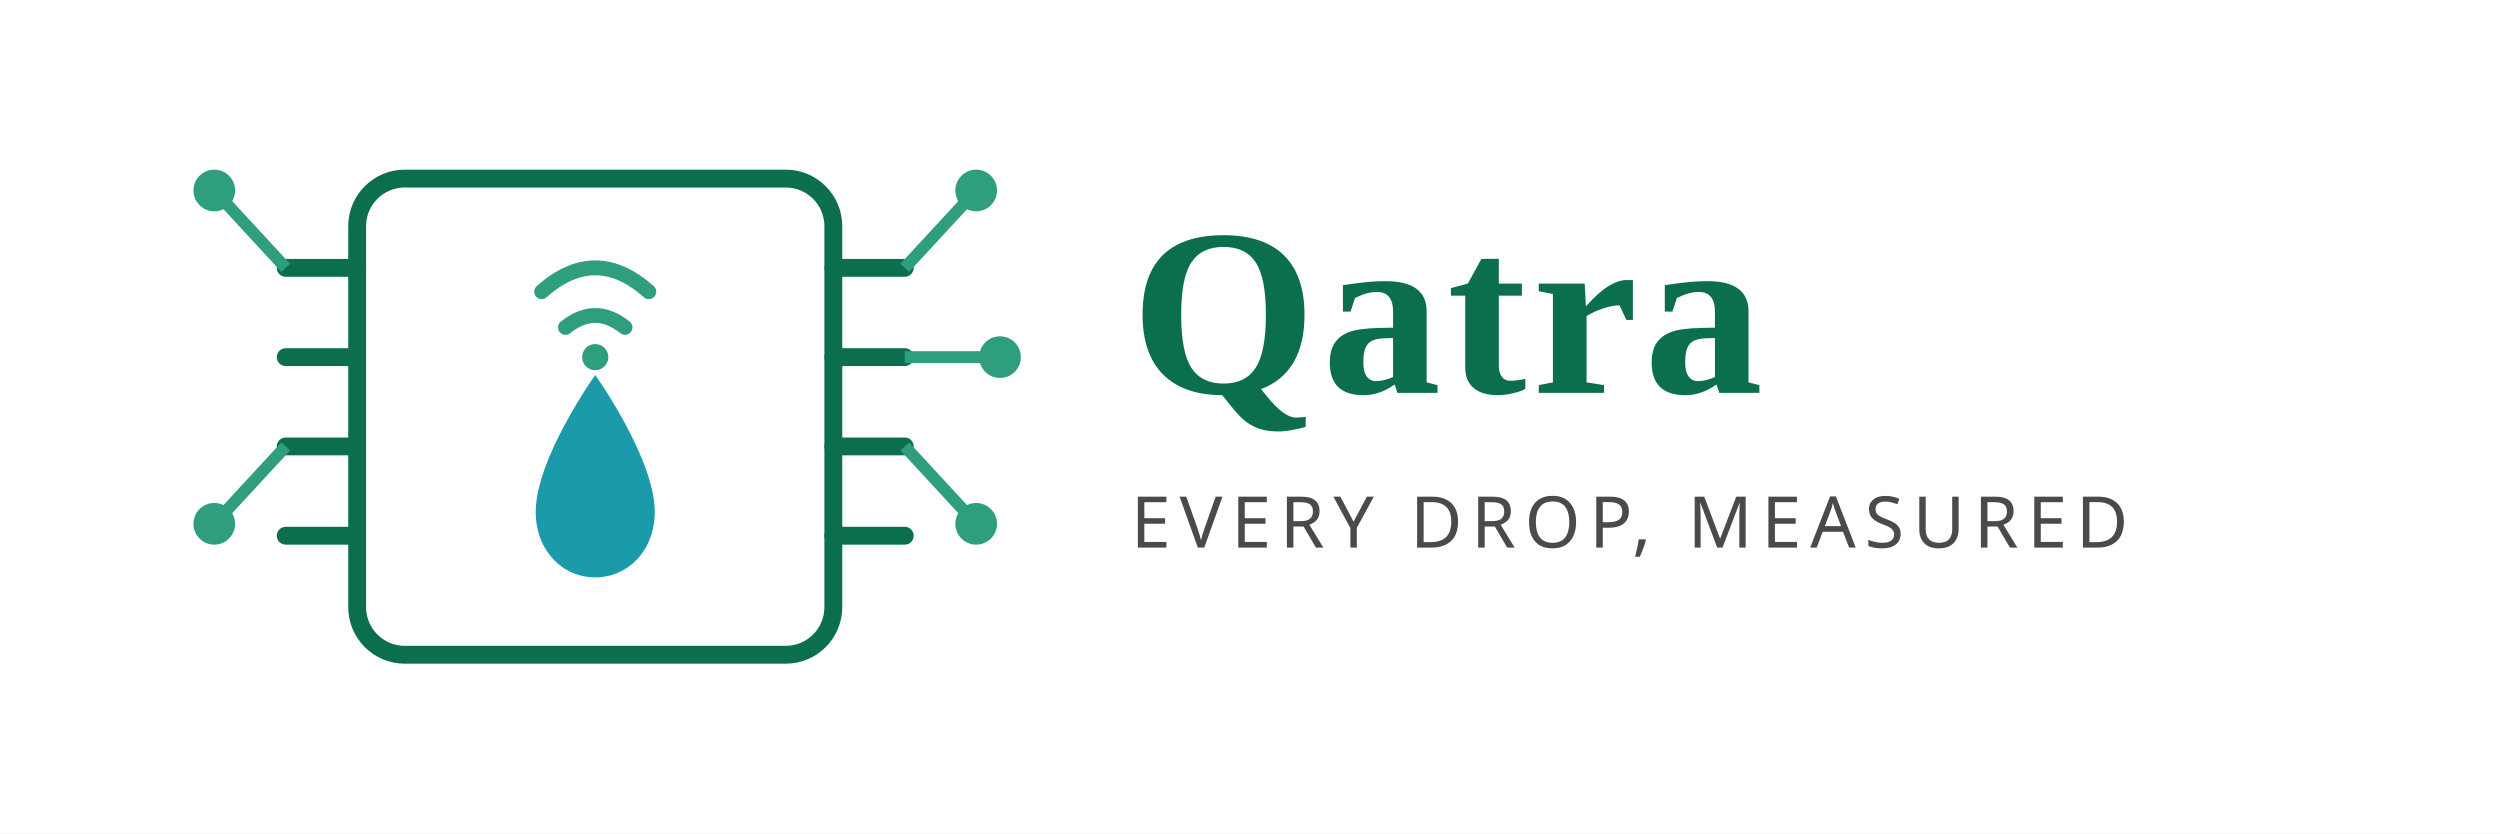
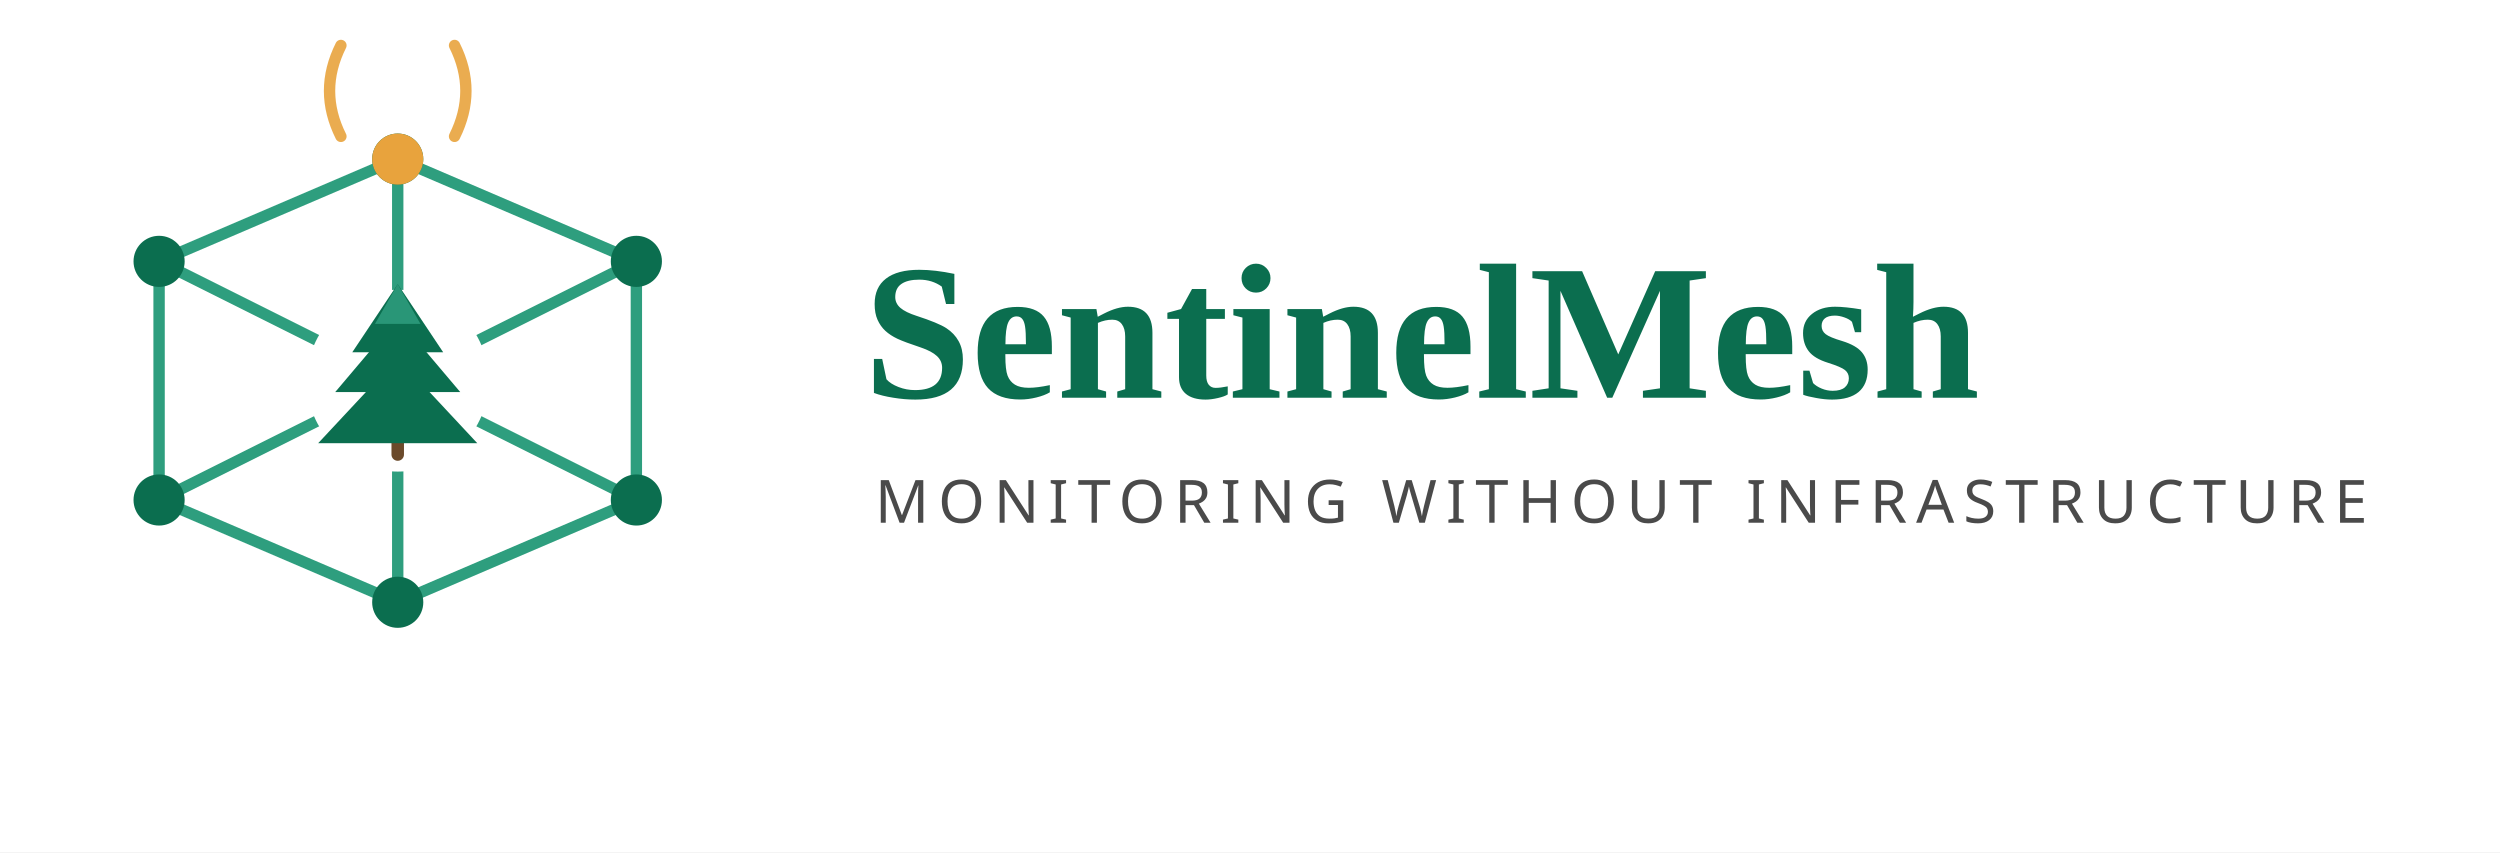
- <svg xmlns="http://www.w3.org/2000/svg" viewBox="0 0 420 140" width="420" height="140">
-   <rect width="420" height="140" fill="#ffffff" />
-   <g transform="translate(30,0)">
-     <rect x="30" y="30" width="80" height="80" rx="8" fill="none" stroke="#0B6E4F" stroke-width="3" />
-     <line x1="18" y1="45" x2="30" y2="45" stroke="#0B6E4F" stroke-width="3" stroke-linecap="round" />
-     <line x1="18" y1="60" x2="30" y2="60" stroke="#0B6E4F" stroke-width="3" stroke-linecap="round" />
-     <line x1="18" y1="75" x2="30" y2="75" stroke="#0B6E4F" stroke-width="3" stroke-linecap="round" />
-     <line x1="18" y1="90" x2="30" y2="90" stroke="#0B6E4F" stroke-width="3" stroke-linecap="round" />
-     <line x1="110" y1="45" x2="122" y2="45" stroke="#0B6E4F" stroke-width="3" stroke-linecap="round" />
-     <line x1="110" y1="60" x2="122" y2="60" stroke="#0B6E4F" stroke-width="3" stroke-linecap="round" />
-     <line x1="110" y1="75" x2="122" y2="75" stroke="#0B6E4F" stroke-width="3" stroke-linecap="round" />
-     <line x1="110" y1="90" x2="122" y2="90" stroke="#0B6E4F" stroke-width="3" stroke-linecap="round" />
-     <line x1="18" y1="45" x2="6" y2="32" stroke="#2E9E7E" stroke-width="2" />
-     <line x1="18" y1="75" x2="6" y2="88" stroke="#2E9E7E" stroke-width="2" />
-     <circle cx="6" cy="32" r="3.5" fill="#2E9E7E" />
-     <circle cx="6" cy="88" r="3.5" fill="#2E9E7E" />
-     <line x1="122" y1="45" x2="134" y2="32" stroke="#2E9E7E" stroke-width="2" />
-     <line x1="122" y1="75" x2="134" y2="88" stroke="#2E9E7E" stroke-width="2" />
-     <line x1="122" y1="60" x2="138" y2="60" stroke="#2E9E7E" stroke-width="2" />
-     <circle cx="134" cy="32" r="3.5" fill="#2E9E7E" />
-     <circle cx="134" cy="88" r="3.5" fill="#2E9E7E" />
-     <circle cx="138" cy="60" r="3.5" fill="#2E9E7E" />
-     <g fill="none" stroke="#2E9E7E" stroke-width="2.5" stroke-linecap="round">
-       <path d="M61 49 Q70 41 79 49" />
-       <path d="M65 55 Q70 51 75 55" />
-     </g>
-     <circle cx="70" cy="60" r="2.2" fill="#2E9E7E" />
-     <path d="M70 63              C70 63, 60 77, 60 86              C60 92.5, 64.5 97, 70 97              C75.5 97, 80 92.5, 80 86              C80 77, 70 63, 70 63 Z" fill="#1B9AAA" />
-     <text x="160" y="66" font-family="Georgia, 'Times New Roman', serif" font-size="40" font-weight="bold" fill="#0B6E4F" letter-spacing="1">Qatra</text>
-     <text x="160" y="92" font-family="'Segoe UI', Tahoma, sans-serif" font-size="12" fill="#4A4A4A" letter-spacing="1.5">EVERY DROP, MEASURED</text>
+ <svg xmlns="http://www.w3.org/2000/svg" viewBox="0 0 440 150" width="440" height="150">
+   <rect width="440" height="150" fill="#ffffff" />
+   <g stroke="#2E9E7E" stroke-width="2">
+     <line x1="70" y1="28" x2="112" y2="46" />
+     <line x1="112" y1="46" x2="112" y2="88" />
+     <line x1="112" y1="88" x2="70" y2="106" />
+     <line x1="70" y1="106" x2="28" y2="88" />
+     <line x1="28" y1="88" x2="28" y2="46" />
+     <line x1="28" y1="46" x2="70" y2="28" />
+     <line x1="70" y1="28" x2="70" y2="67" />
+     <line x1="112" y1="46" x2="70" y2="67" />
+     <line x1="112" y1="88" x2="70" y2="67" />
+     <line x1="70" y1="106" x2="70" y2="67" />
+     <line x1="28" y1="88" x2="70" y2="67" />
+     <line x1="28" y1="46" x2="70" y2="67" />
  </g>
+   <g fill="#0B6E4F">
+     <circle cx="70" cy="28" r="4.5" />
+     <circle cx="112" cy="46" r="4.5" />
+     <circle cx="112" cy="88" r="4.5" />
+     <circle cx="70" cy="106" r="4.5" />
+     <circle cx="28" cy="88" r="4.5" />
+     <circle cx="28" cy="46" r="4.5" />
+   </g>
+   <circle cx="70" cy="28" r="4.5" fill="#E8A33D" />
+   <g fill="none" stroke="#E8A33D" stroke-width="2" stroke-linecap="round" opacity="0.9">
+     <path d="M60 24 Q56 16 60 8" />
+     <path d="M80 24 Q84 16 80 8" />
+   </g>
+   <circle cx="70" cy="67" r="16" fill="#ffffff" />
+   <line x1="70" y1="80" x2="70" y2="70" stroke="#6B4A2B" stroke-width="2.2" stroke-linecap="round" />
+   <g fill="#0B6E4F">
+     <path d="M70 50 L78 62 L62 62 Z" />
+     <path d="M70 56 L81 69 L59 69 Z" />
+     <path d="M70 63 L84 78 L56 78 Z" />
+   </g>
+   <path d="M70 50 L74 57 L66 57 Z" fill="#2E9E7E" opacity="0.85" />
+   <text x="152" y="70" font-family="Georgia, 'Times New Roman', serif" font-size="34" font-weight="bold" fill="#0B6E4F">SentinelMesh</text>
+   <text x="154" y="92" font-family="'Segoe UI', Tahoma, sans-serif" font-size="10.5" fill="#4A4A4A" letter-spacing="1.6">MONITORING WITHOUT INFRASTRUCTURE</text>
</svg>
